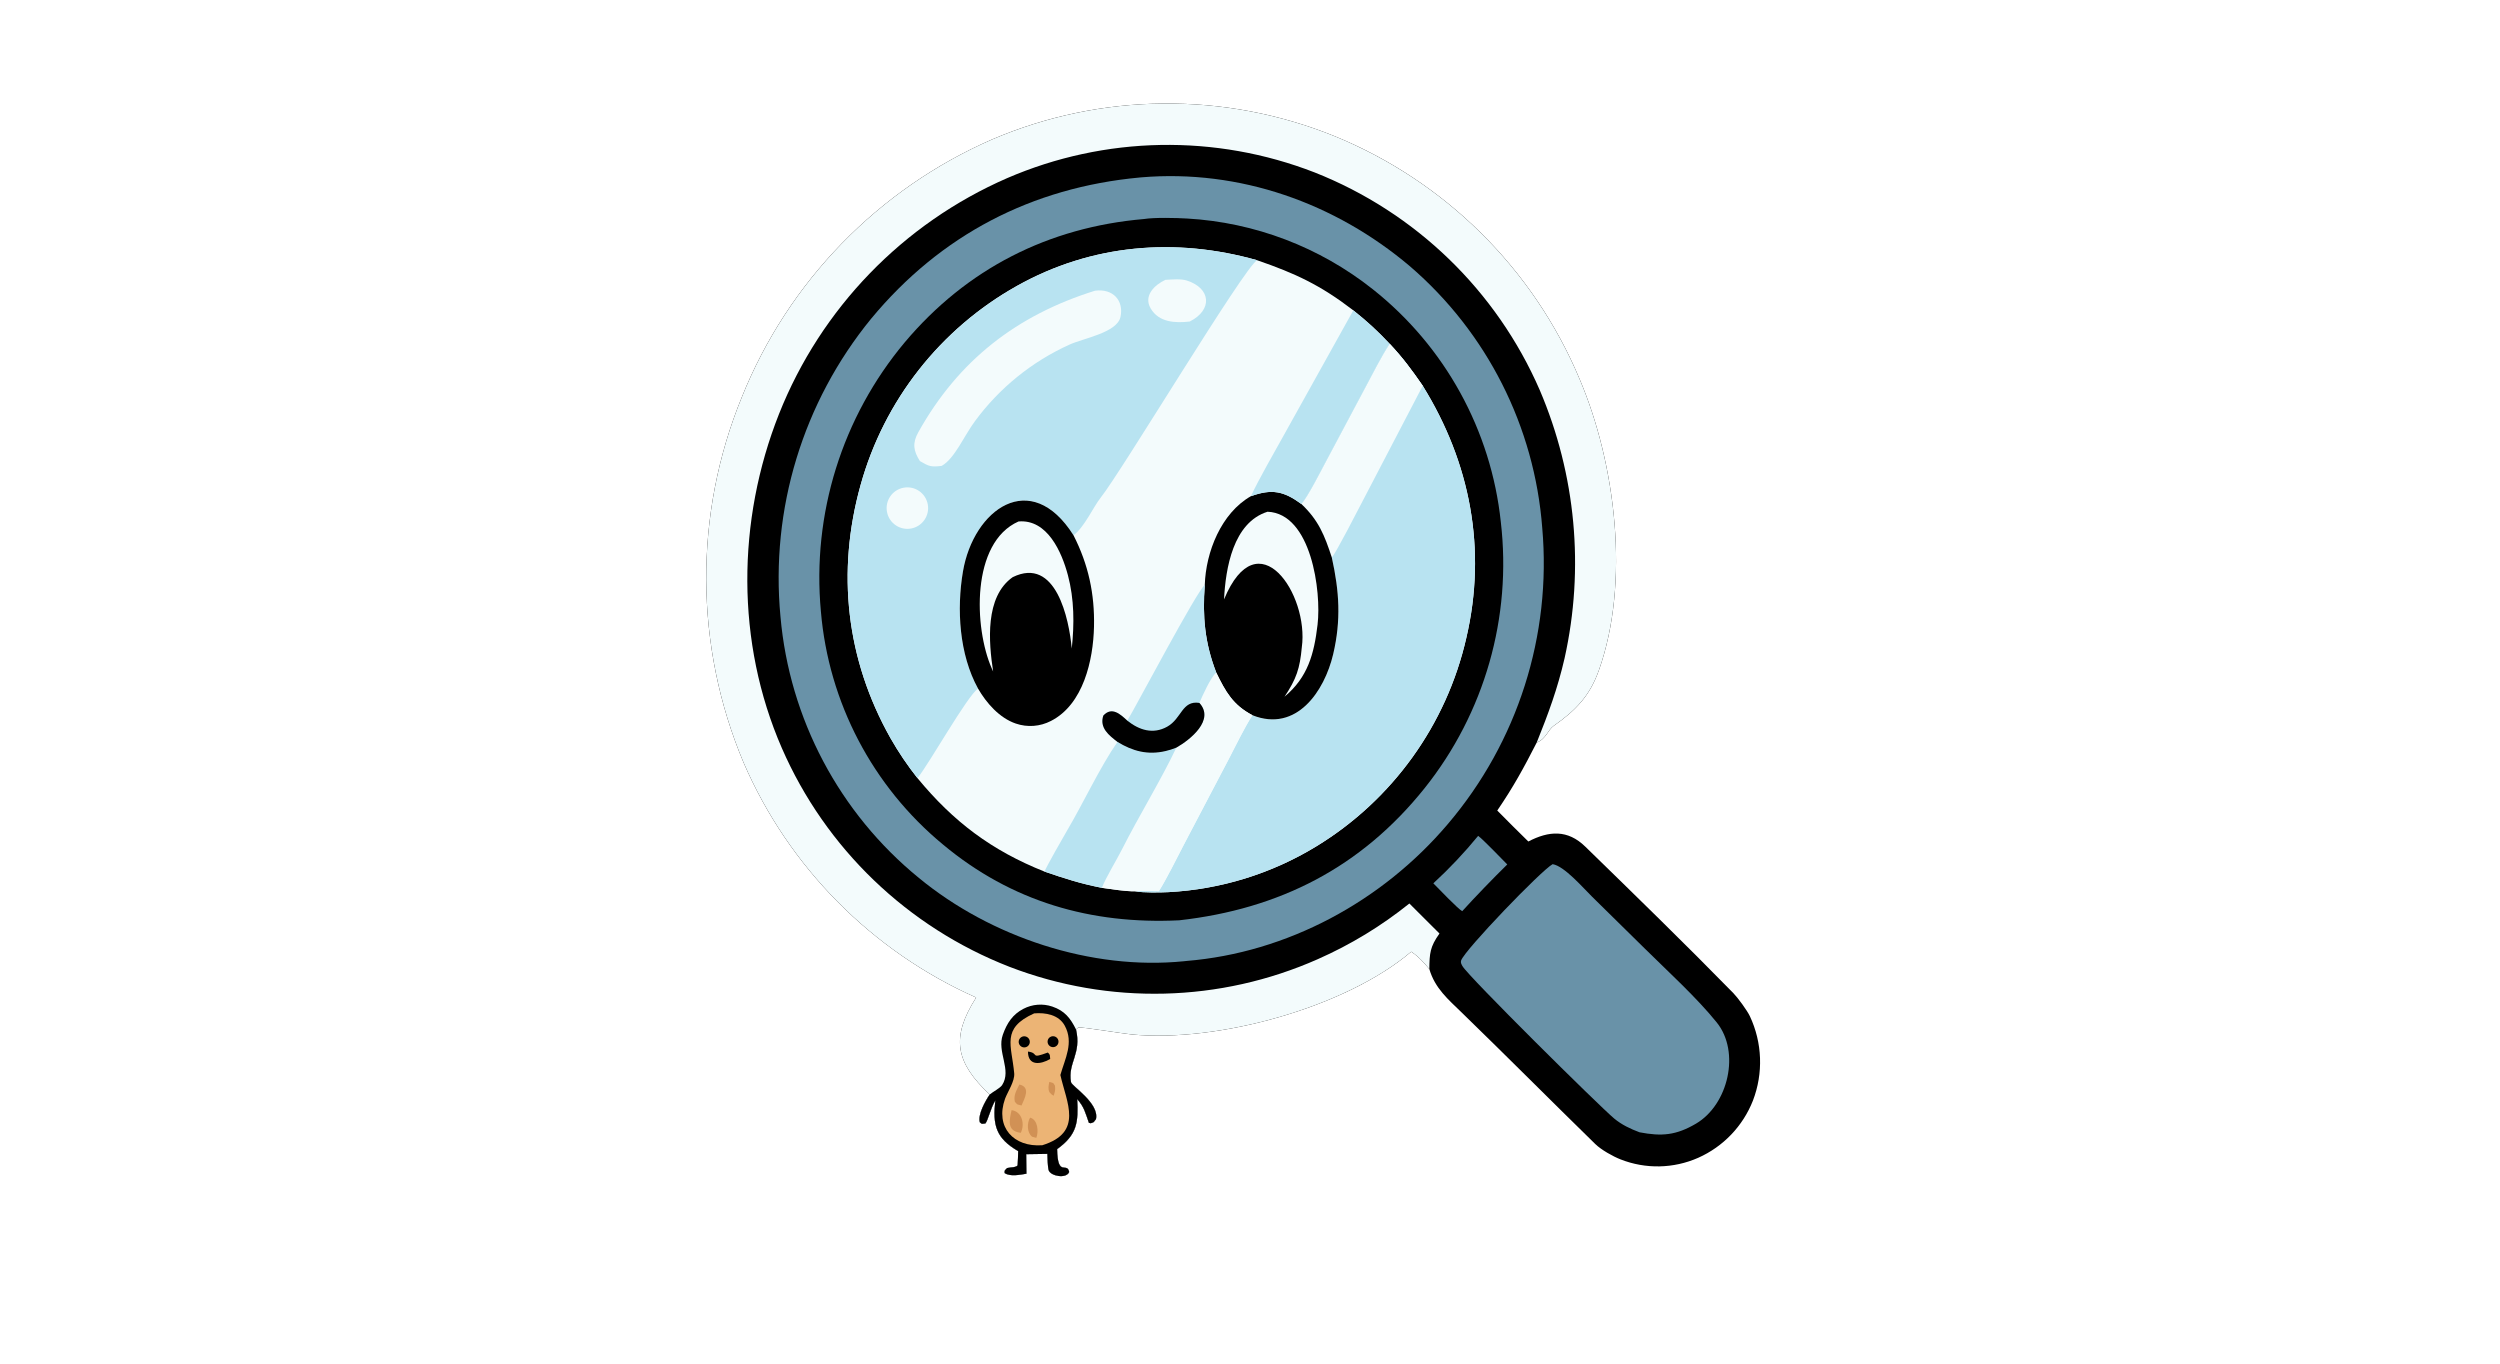
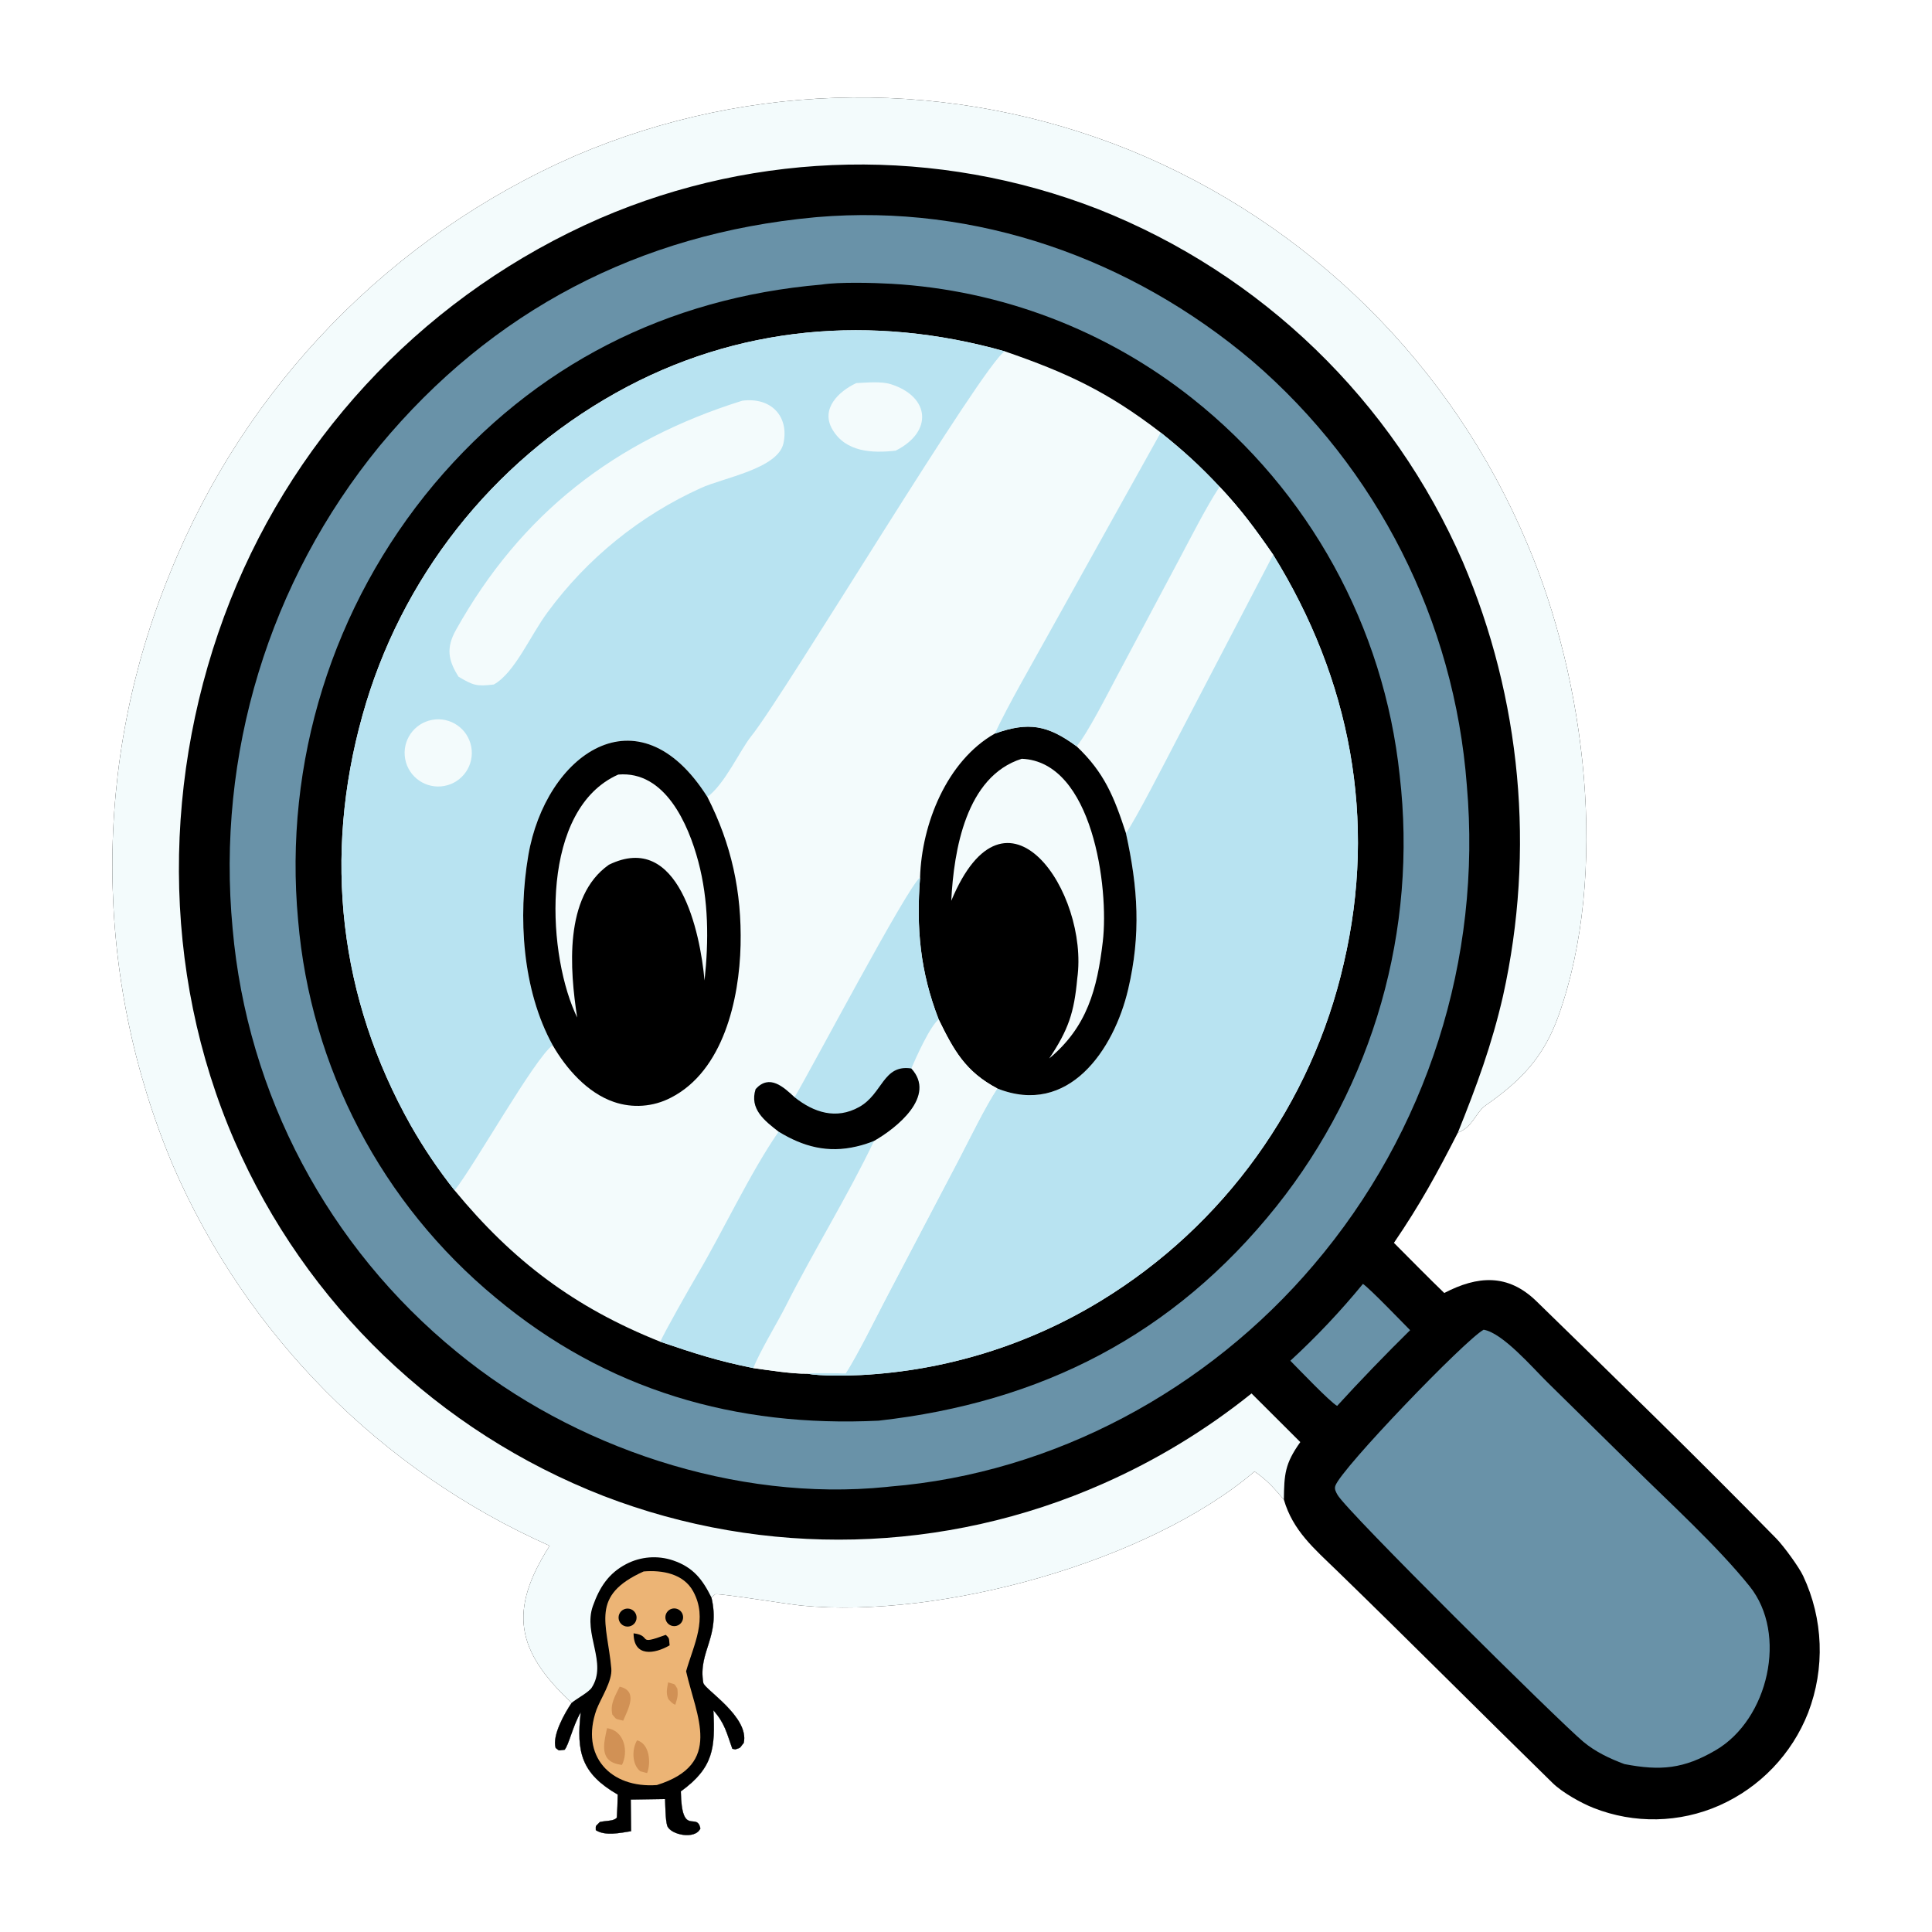
- <svg xmlns="http://www.w3.org/2000/svg" version="1.1" style="display: block;" viewBox="0 0 2048 1117" width="1408" height="768" preserveAspectRatio="none">
+ <svg xmlns="http://www.w3.org/2000/svg" version="1.1" style="display: block;" viewBox="521.74 35.51 976.89 976.89" width="1024" height="1024">
  <path transform="translate(0,0)" fill="rgb(0,0,0)" d="M 799.647 817.111 C 714.218 779.108 646.196 710.38 609.078 624.562 C 568.857 528.972 568.357 421.299 607.691 325.339 C 645.74 230.706 719.475 154.83 812.98 114.089 C 902.242 75.975 1003.01 75.012 1092.99 111.412 C 1183.77 148.481 1256.09 220.116 1294.02 310.537 C 1323.54 379.801 1335.52 477.037 1309.76 549.184 C 1302.14 570.501 1290.48 582.159 1272.84 594.527 C 1268.01 597.912 1266.34 605.565 1258.89 608.216 C 1248.23 629.088 1239.82 644.499 1226.56 663.942 C 1234.91 672.281 1243.54 681.142 1252.01 689.297 C 1268.85 680.534 1284.19 679.383 1298.67 693.506 C 1339.38 733.194 1380.21 772.88 1419.97 813.515 C 1423.59 817.217 1431.34 827.793 1433.47 832.344 C 1443.71 854.1 1444.62 879.092 1436 901.539 C 1427.79 922.434 1411.69 939.26 1391.18 948.384 C 1370.98 957.317 1348.05 957.782 1327.51 949.674 C 1321.35 947.263 1311.75 941.91 1306.82 937.089 C 1270.33 901.419 1234.33 865.204 1197.7 829.658 C 1186.31 818.603 1175.48 809.527 1170.91 793.787 C 1166.06 788.11 1162.41 783.84 1156.08 779.564 C 1102.27 825.32 997.416 854.124 927.25 847.377 C 919.232 846.606 887.202 841.244 883.388 841.623 L 881.484 843.273 C 886.185 863.292 874.604 870.46 877.365 886.405 C 877.942 889.738 900.762 903.624 897.823 916.781 C 895.464 919.698 896.58 919.064 893.538 920.084 L 892.027 919.764 C 889.085 911.568 888.254 906.922 882.473 900.365 C 883.431 919.311 882.565 929.33 866.008 941.305 C 866.426 964.92 874.111 951.266 875.884 960.041 C 873.349 965.939 860.51 963.249 859.074 958.595 C 858.204 955.775 858.138 948.544 858.007 945.186 L 840.685 945.451 L 840.851 961.437 C 835.437 962.305 827.697 964.002 822.988 960.908 C 822.967 958.237 822.724 959.256 825.025 956.775 C 828.702 955.977 832.029 956.404 833.611 954.583 C 833.865 950.696 834.016 946.803 834.064 942.909 C 815.691 932.305 813.084 921.439 815.355 901.422 C 811.415 908.044 809.33 917.943 807.233 920.265 C 803.776 920.607 804.799 921.035 802.665 919.307 C 800.852 912.972 807.226 901.754 810.76 896.558 C 782.679 870.154 778.722 849.993 799.647 817.111 z" />
  <path transform="translate(0,0)" fill="rgb(243,251,252)" d="M 799.647 817.111 C 714.218 779.108 646.196 710.38 609.078 624.562 C 568.857 528.972 568.357 421.299 607.691 325.339 C 645.74 230.706 719.475 154.83 812.98 114.089 C 902.242 75.975 1003.01 75.012 1092.99 111.412 C 1183.77 148.481 1256.09 220.116 1294.02 310.537 C 1323.54 379.801 1335.52 477.037 1309.76 549.184 C 1302.14 570.501 1290.48 582.159 1272.84 594.527 C 1268.01 597.912 1266.34 605.565 1258.89 608.216 C 1268.38 584.576 1275.98 564.098 1281.73 539.059 C 1298.06 465.577 1290.95 388.823 1261.39 319.595 C 1225.96 238.095 1159.67 173.969 1077.03 141.279 C 995.695 109.631 905.166 111.297 825.05 145.918 C 739.697 183.127 672.517 252.573 638.159 339.114 C 603.567 426.525 602.773 526.165 640.473 612.755 C 676.298 694.931 743.417 759.426 826.957 791.946 C 908.63 823.399 999.446 821.159 1079.47 785.719 C 1106.38 773.852 1131.63 758.51 1154.56 740.086 L 1179.22 764.683 C 1171.39 775.649 1171.09 780.941 1170.91 793.787 C 1166.06 788.11 1162.41 783.84 1156.08 779.564 C 1102.27 825.32 997.416 854.124 927.25 847.377 C 919.232 846.606 887.202 841.244 883.388 841.623 L 881.484 843.273 C 886.185 863.292 874.604 870.46 877.365 886.405 C 877.942 889.738 900.762 903.624 897.823 916.781 C 895.464 919.698 896.58 919.064 893.538 920.084 L 892.027 919.764 C 889.085 911.568 888.254 906.922 882.473 900.365 C 883.431 919.311 882.565 929.33 866.008 941.305 C 866.426 964.92 874.111 951.266 875.884 960.041 C 873.349 965.939 860.51 963.249 859.074 958.595 C 858.204 955.775 858.138 948.544 858.007 945.186 L 840.685 945.451 L 840.851 961.437 C 835.437 962.305 827.697 964.002 822.988 960.908 C 822.967 958.237 822.724 959.256 825.025 956.775 C 828.702 955.977 832.029 956.404 833.611 954.583 C 833.865 950.696 834.016 946.803 834.064 942.909 C 815.691 932.305 813.084 921.439 815.355 901.422 C 811.415 908.044 809.33 917.943 807.233 920.265 C 803.776 920.607 804.799 921.035 802.665 919.307 C 800.852 912.972 807.226 901.754 810.76 896.558 C 782.679 870.154 778.722 849.993 799.647 817.111 z" />
  <path transform="translate(0,0)" fill="rgb(0,0,0)" d="M 810.76 896.558 C 813.039 894.541 819.354 891.272 820.922 888.859 C 829.058 876.333 816.471 861.777 821.509 847.602 C 824.924 837.992 829.512 830.996 838.377 826.358 C 845.675 822.548 854.211 821.876 862.016 824.498 C 872.243 827.956 876.942 834.11 881.484 843.273 C 886.185 863.292 874.604 870.46 877.365 886.405 C 877.942 889.738 900.762 903.624 897.823 916.781 C 895.464 919.698 896.58 919.064 893.538 920.084 L 892.027 919.764 C 889.085 911.568 888.254 906.922 882.473 900.365 C 883.431 919.311 882.565 929.33 866.008 941.305 C 866.426 964.92 874.111 951.266 875.884 960.041 C 873.349 965.939 860.51 963.249 859.074 958.595 C 858.204 955.775 858.138 948.544 858.007 945.186 L 840.685 945.451 L 840.851 961.437 C 835.437 962.305 827.697 964.002 822.988 960.908 C 822.967 958.237 822.724 959.256 825.025 956.775 C 828.702 955.977 832.029 956.404 833.611 954.583 C 833.865 950.696 834.016 946.803 834.064 942.909 C 815.691 932.305 813.084 921.439 815.355 901.422 C 811.415 908.044 809.33 917.943 807.233 920.265 C 803.776 920.607 804.799 921.035 802.665 919.307 C 800.852 912.972 807.226 901.754 810.76 896.558 z" />
  <path transform="translate(0,0)" fill="rgb(236,180,117)" d="M 847.19 830.089 C 856.474 829.31 867.35 831.175 872.246 840.171 C 879.789 854.029 872.524 867.035 868.657 880.57 C 873.849 903.499 887.612 927.565 853.874 938.099 C 830.439 939.821 815.007 923.393 823.343 899.998 C 825.491 894.285 831.418 885.575 830.843 879.185 C 828.762 856.066 819.9 842.399 847.19 830.089 z" />
  <path transform="translate(0,0)" fill="rgb(209,145,85)" d="M 828.676 909.346 C 837.637 910.544 839.593 921.397 836.214 927.911 L 835.398 927.793 C 824.587 926.14 826.99 917.211 828.676 909.346 z" />
  <path transform="translate(0,0)" fill="rgb(209,145,85)" d="M 835.05 888.352 C 844.61 890.486 839.339 899.708 836.846 905.538 C 832.585 904.397 833.826 905.31 831.357 902.452 C 830.162 897.11 832.692 893.271 835.05 888.352 z" />
  <path transform="translate(0,0)" fill="rgb(0,0,0)" d="M 842.101 861.373 C 851.86 862.59 843.115 867.79 858.38 862.156 C 860.51 864.102 859.903 864.042 860.327 867.456 C 852.69 871.895 842.128 873.518 842.101 861.373 z" />
  <path transform="translate(0,0)" fill="rgb(209,145,85)" d="M 843.851 915.495 C 850.312 917.201 850.941 927.023 848.953 932.053 L 845.507 931.133 C 841.2 927.819 841.212 919.894 843.851 915.495 z" />
  <path transform="translate(0,0)" fill="rgb(0,0,0)" d="M 836.579 849.599 C 838.692 848.223 841.521 848.825 842.891 850.941 C 844.261 853.058 843.652 855.885 841.532 857.249 C 839.419 858.609 836.606 858.002 835.241 855.894 C 833.876 853.785 834.475 850.969 836.579 849.599 z" />
  <path transform="translate(0,0)" fill="rgb(0,0,0)" d="M 860.206 849.517 C 861.612 848.598 863.414 848.542 864.874 849.373 C 866.334 850.203 867.207 851.78 867.136 853.458 C 867.065 855.137 866.062 856.634 864.537 857.338 C 862.405 858.323 859.875 857.495 858.737 855.44 C 857.599 853.386 858.24 850.802 860.206 849.517 z" />
  <path transform="translate(0,0)" fill="rgb(209,145,85)" d="M 859.563 886.193 C 863.533 887.422 862.467 886.487 864.239 889.369 C 864.65 893.129 864.242 894.035 863.186 897.52 C 861.517 896.815 860.88 895.912 859.645 894.603 C 858.384 891.469 859.018 889.479 859.563 886.193 z" />
  <path transform="translate(0,0)" fill="rgb(105,146,168)" d="M 933.563 145.403 C 934.024 145.357 934.484 145.314 934.945 145.276 C 1015.43 138.478 1093.73 166.248 1155.03 218.116 C 1218.14 272.392 1257.12 349.498 1263.41 432.495 C 1271.15 520.487 1243.24 607.902 1185.95 675.136 C 1132.39 738.233 1054.63 780.435 971.765 787.17 C 971.15 787.245 970.535 787.313 969.918 787.375 C 893.999 795.04 811.581 767.54 752.84 719.213 C 687.645 666.074 646.714 588.826 639.357 505.041 C 631.047 417.084 657.752 329.398 713.68 261.005 C 770.456 192.479 845.181 153.633 933.563 145.403 z" />
  <path transform="translate(0,0)" fill="rgb(0,0,0)" d="M 937.159 179.405 C 945.884 178.012 963.902 178.495 972.486 179.001 C 1027.92 182.172 1081.02 202.392 1124.53 236.895 C 1183.72 283.76 1221.54 352.484 1229.47 427.563 C 1238.58 505.581 1216.16 584.005 1167.2 645.426 C 1115.12 710.64 1047.95 744.653 966.013 753.853 C 893.8 757.347 828.544 738.548 772.462 691.749 C 714.812 644.136 678.771 575.309 672.476 500.805 C 665.085 421.09 689.837 341.725 741.231 280.343 C 792.039 220.054 858.963 186.131 937.159 179.405 z" />
  <path transform="translate(0,0)" fill="rgb(243,251,252)" d="M 751.615 637.418 C 743.414 627.06 736.013 616.094 729.477 604.613 C 693.114 540.092 685.087 468.484 705.039 397.148 C 724.306 327.93 770.409 269.269 833.113 234.189 C 894.282 199.915 962.953 194.265 1029.84 213.171 C 1061.18 223.966 1081.72 233.522 1108.64 254.226 C 1120.17 263.436 1128.25 270.813 1138.39 281.595 C 1149.34 293.236 1156.5 303.024 1165.5 316.016 C 1204.51 378.913 1218.16 449.966 1201.2 522.55 C 1184.95 593.725 1140.62 655.309 1078.28 693.302 C 1041.62 715.663 999.97 728.545 957.089 730.788 C 950.226 731.13 936.492 731.37 929.852 730.095 C 922.281 730.232 910.495 728.346 902.656 727.264 C 884.71 723.677 872.771 719.791 855.645 713.953 C 812.338 696.708 781.028 673.103 751.615 637.418 z" />
  <path transform="translate(0,0)" fill="rgb(184,227,241)" d="M 751.615 637.418 C 743.414 627.06 736.013 616.094 729.477 604.613 C 693.114 540.092 685.087 468.484 705.039 397.148 C 724.306 327.93 770.409 269.269 833.113 234.189 C 894.282 199.915 962.953 194.265 1029.84 213.171 C 1019.55 218.38 918.572 386.575 901.636 407.697 C 895.805 414.969 888.325 431.894 879.407 438.464 C 844.332 382.976 797.496 417.338 788.864 468.078 C 783.609 498.963 785.767 535.971 801.186 563.98 C 791.827 570.961 761.874 624.439 751.615 637.418 z" />
  <path transform="translate(0,0)" fill="rgb(243,251,252)" d="M 897.032 238.128 C 911.69 236.187 920.807 246.117 917.886 259.641 C 915.099 272.544 887.194 277.163 876.148 282.27 C 845.354 296.194 818.664 317.812 798.647 345.042 C 789.856 356.85 782.07 375.686 771.423 381.621 C 762.684 382.676 761.043 382.072 753.604 377.69 C 748.34 369.41 747.217 363.116 752.28 354.05 C 785.184 295.127 832.894 258.187 897.032 238.128 z" />
  <path transform="translate(0,0)" fill="rgb(243,251,252)" d="M 954.711 229.215 C 960.024 228.98 967.269 228.207 972.286 229.809 C 992.018 236.108 993.617 253.852 974.612 263.381 C 962.803 264.724 949.395 264.155 942.654 252.696 C 936.486 242.211 945.856 233.351 954.711 229.215 z" />
  <path transform="translate(0,0)" fill="rgb(243,251,252)" d="M 740.285 399.494 C 749.491 397.822 758.316 403.909 760.025 413.109 C 761.733 422.308 755.681 431.158 746.488 432.902 C 737.244 434.656 728.334 428.563 726.617 419.312 C 724.899 410.061 731.027 401.175 740.285 399.494 z" />
  <path transform="translate(0,0)" fill="rgb(184,227,241)" d="M 1138.39 281.595 C 1149.34 293.236 1156.5 303.024 1165.5 316.016 C 1204.51 378.913 1218.16 449.966 1201.2 522.55 C 1184.95 593.725 1140.62 655.309 1078.28 693.302 C 1041.62 715.663 999.97 728.545 957.089 730.788 C 950.226 731.13 936.492 731.37 929.852 730.095 C 934.007 729.514 944.647 729.89 949.336 729.955 C 955.615 720.133 964.535 701.911 970.166 691.188 L 1006.69 621.582 C 1012.05 611.29 1019.83 595.225 1026.01 585.877 C 1062.04 600.191 1084.97 566.383 1092.16 535.816 C 1098.71 507.937 1097.16 484.408 1091.05 456.785 C 1085.12 438.61 1080.21 426.217 1066.08 412.85 C 1071.42 406.695 1081.85 386.14 1086.28 377.828 L 1118.13 317.986 C 1123.93 307.12 1131.75 291.596 1138.39 281.595 z" />
  <path transform="translate(0,0)" fill="rgb(243,251,252)" d="M 1138.39 281.595 C 1149.34 293.236 1156.5 303.024 1165.5 316.016 L 1115.96 411.021 C 1111.72 419.128 1095.71 450.446 1091.05 456.785 C 1085.12 438.61 1080.21 426.217 1066.08 412.85 C 1071.42 406.695 1081.85 386.14 1086.28 377.828 L 1118.13 317.986 C 1123.93 307.12 1131.75 291.596 1138.39 281.595 z" />
  <path transform="translate(0,0)" fill="rgb(0,0,0)" d="M 1024.74 406.448 C 1041.83 400.309 1051.55 402.15 1066.08 412.85 C 1080.21 426.217 1085.12 438.61 1091.05 456.785 C 1097.16 484.408 1098.71 507.937 1092.16 535.816 C 1084.97 566.383 1062.04 600.191 1026.01 585.877 C 1009.85 577.371 1003.93 566.43 996.369 550.964 C 986.959 526.681 985.006 504.883 986.962 479.173 C 987.777 452.167 1000.41 420.294 1024.74 406.448 z" />
  <path transform="translate(0,0)" fill="rgb(243,251,252)" d="M 1038.37 419.175 C 1074.27 420.638 1082.56 484.54 1079.35 511.646 C 1076.51 535.66 1071.43 554.772 1052.26 570.713 C 1061.98 556.168 1064.87 547.54 1066.44 530.252 C 1072.49 486.952 1030.49 424.188 1002.73 490.987 C 1004.02 465.461 1010.15 428.063 1038.37 419.175 z" />
  <path transform="translate(0,0)" fill="rgb(0,0,0)" d="M 801.186 563.98 C 785.767 535.971 783.609 498.963 788.864 468.078 C 797.496 417.338 844.332 382.976 879.407 438.464 C 891.61 462.371 896.834 486.492 896.205 513.44 C 895.567 540.752 887.509 577.008 860.92 590.562 C 852.011 595.188 841.594 595.954 832.104 592.682 C 818.779 588.112 808.078 575.95 801.186 563.98 z" />
  <path transform="translate(0,0)" fill="rgb(243,251,252)" d="M 834.359 427.156 C 857.979 425.131 869.774 452.148 874.829 471.141 C 880.064 490.814 880.149 511.15 877.978 531.269 C 875.807 507.007 865.017 455.455 829.612 472.763 C 806.693 488.884 809.919 526.048 813.575 550.015 C 813.173 549.158 812.781 548.296 812.4 547.43 C 797.891 514.425 795.277 444.468 834.359 427.156 z" />
  <path transform="translate(0,0)" fill="rgb(243,251,252)" d="M 982.526 575.771 C 984.839 570.354 992.055 554.237 996.369 550.964 C 1003.93 566.43 1009.85 577.371 1026.01 585.877 C 1019.83 595.225 1012.05 611.29 1006.69 621.582 L 970.166 691.188 C 964.535 701.911 955.615 720.133 949.336 729.955 C 944.647 729.89 934.007 729.514 929.852 730.095 C 922.281 730.232 910.495 728.346 902.656 727.264 C 905.737 719.155 914.804 704.328 919.154 695.705 C 932.918 668.423 950.695 639.7 963.689 612.394 C 975.144 605.874 995.356 589.721 982.526 575.771 z" />
  <path transform="translate(0,0)" fill="rgb(184,227,241)" d="M 1108.64 254.226 C 1120.17 263.436 1128.25 270.813 1138.39 281.595 C 1131.75 291.596 1123.93 307.12 1118.13 317.986 L 1086.28 377.828 C 1081.85 386.14 1071.42 406.695 1066.08 412.85 C 1051.55 402.15 1041.83 400.309 1024.74 406.448 C 1031.6 391.793 1043.54 371.265 1051.52 356.812 L 1108.64 254.226 z" />
  <path transform="translate(0,0)" fill="rgb(184,227,241)" d="M 915.442 607.719 C 927.863 615.326 940.254 618.661 954.897 615.199 C 957.9 614.509 960.84 613.57 963.689 612.394 C 950.695 639.7 932.918 668.423 919.154 695.705 C 914.804 704.328 905.737 719.155 902.656 727.264 C 884.71 723.677 872.771 719.791 855.645 713.953 C 856.943 710.372 871.098 685.486 874.144 680.346 C 887.257 658.219 901.059 628.446 915.442 607.719 z" />
  <path transform="translate(0,0)" fill="rgb(184,227,241)" d="M 923.498 590.306 C 932.106 575.879 980.452 484.104 986.962 479.173 C 985.006 504.883 986.959 526.681 996.369 550.964 C 992.055 554.237 984.839 570.354 982.526 575.771 C 995.356 589.721 975.144 605.874 963.689 612.394 C 960.84 613.57 957.9 614.509 954.897 615.199 C 940.254 618.661 927.863 615.326 915.442 607.719 C 908.378 602.255 900.58 596.251 903.822 586.189 C 910.786 578.518 917.753 584.996 923.498 590.306 z" />
  <path transform="translate(0,0)" fill="rgb(0,0,0)" d="M 923.498 590.306 C 933.202 598.037 944.534 601.75 956.178 595.247 C 968.148 588.562 968.184 573.585 982.526 575.771 C 995.356 589.721 975.144 605.874 963.689 612.394 C 960.84 613.57 957.9 614.509 954.897 615.199 C 940.254 618.661 927.863 615.326 915.442 607.719 C 908.378 602.255 900.58 596.251 903.822 586.189 C 910.786 578.518 917.753 584.996 923.498 590.306 z" />
  <path transform="translate(0,0)" fill="rgb(105,146,168)" d="M 1271.92 707.867 C 1281.52 709.406 1296.76 727.182 1304.16 734.442 L 1346.99 776.585 C 1365.96 795.352 1390.04 817.222 1406.43 837.618 C 1425.82 861.762 1415.87 904.845 1389.36 920.42 C 1373.14 929.955 1361.37 930.999 1343.12 927.5 C 1335.68 924.726 1328.49 921.341 1322.34 916.217 C 1310.15 906.055 1202.57 799.605 1198.02 791.331 C 1197.22 789.865 1196.37 788.482 1196.93 786.804 C 1199.84 778.118 1262.78 712.753 1271.92 707.867 z" />
  <path transform="translate(0,0)" fill="rgb(105,146,168)" d="M 1210.9 684.685 C 1214.88 687.532 1230.43 703.749 1234.75 708.097 C 1223.02 719.616 1208.81 734.324 1197.85 746.379 C 1194.47 744.65 1177.99 727.393 1174.19 723.556 C 1187.32 711.472 1199.59 698.483 1210.9 684.685 z" />
</svg>
